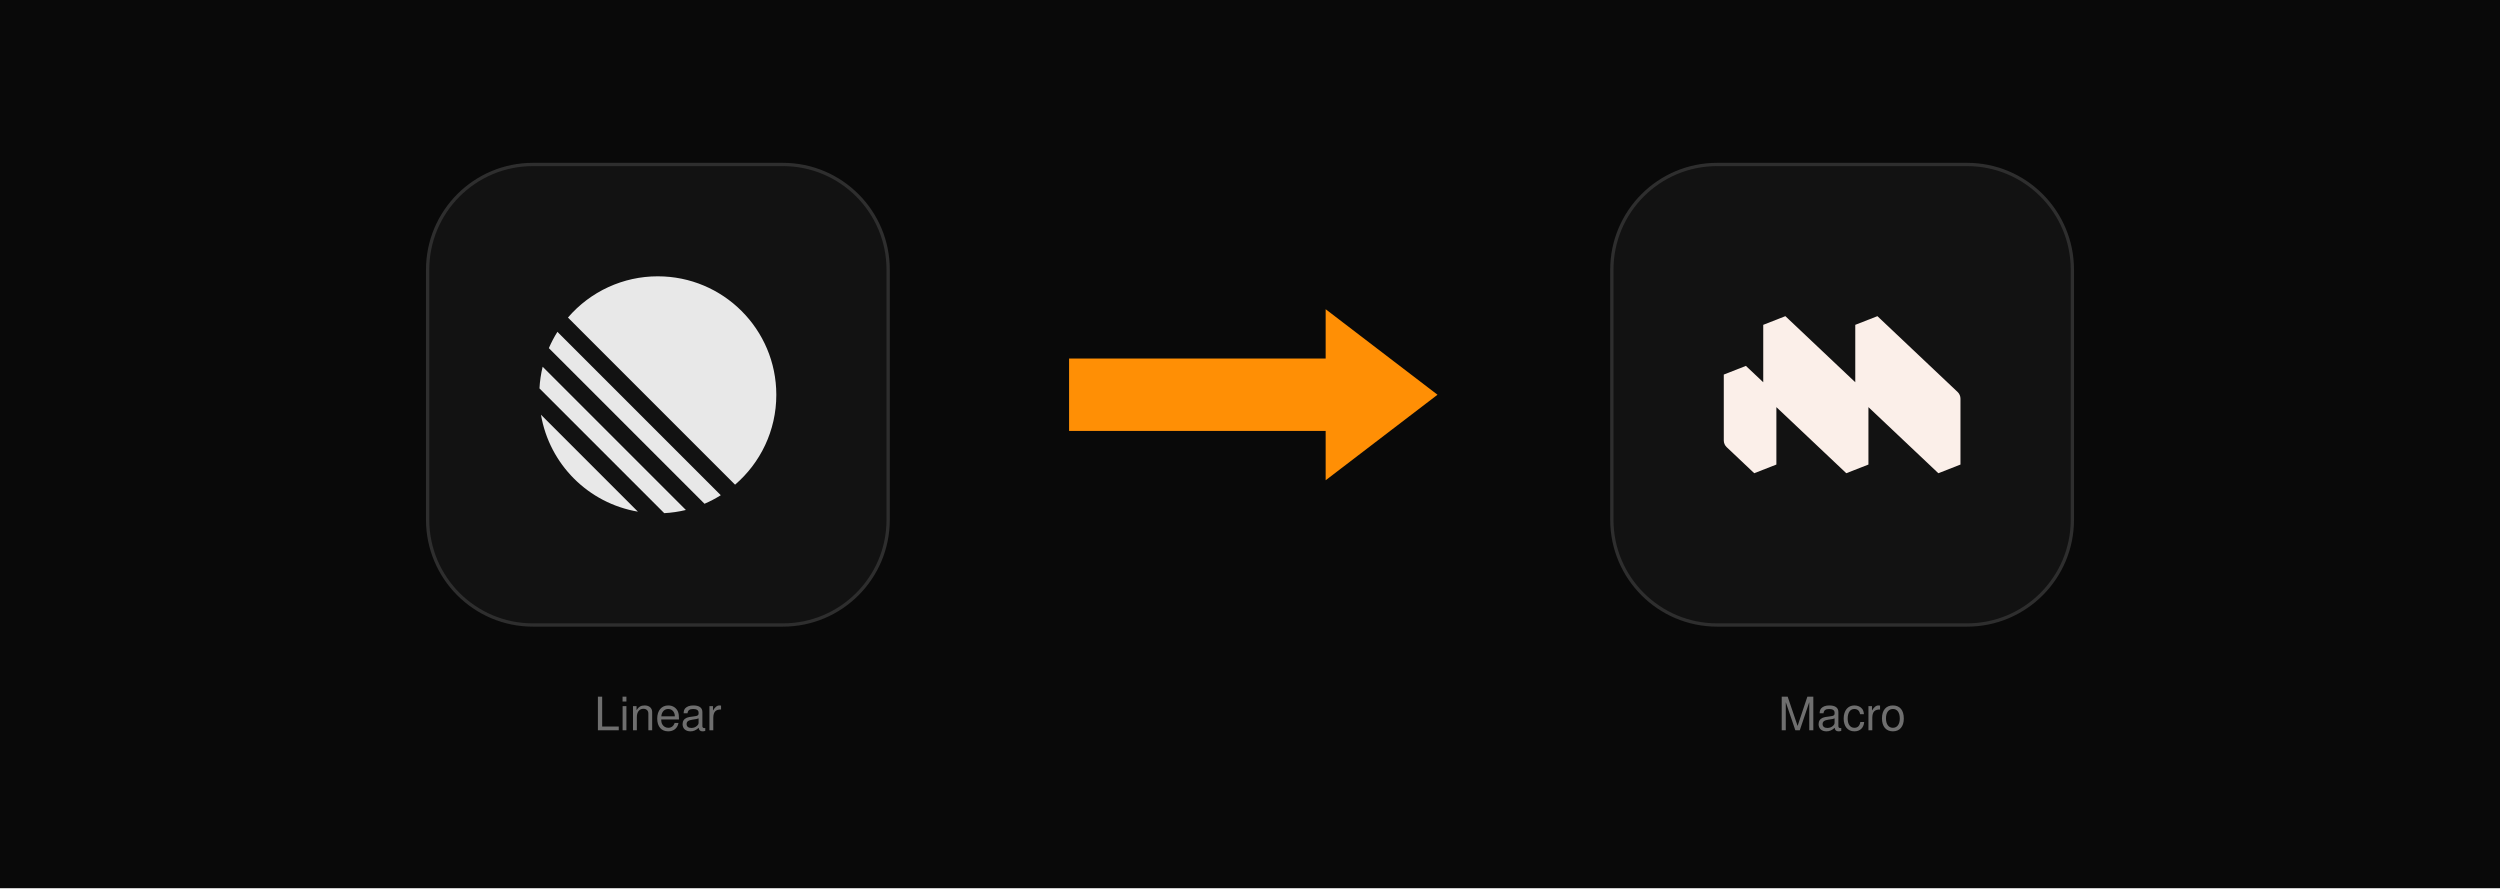
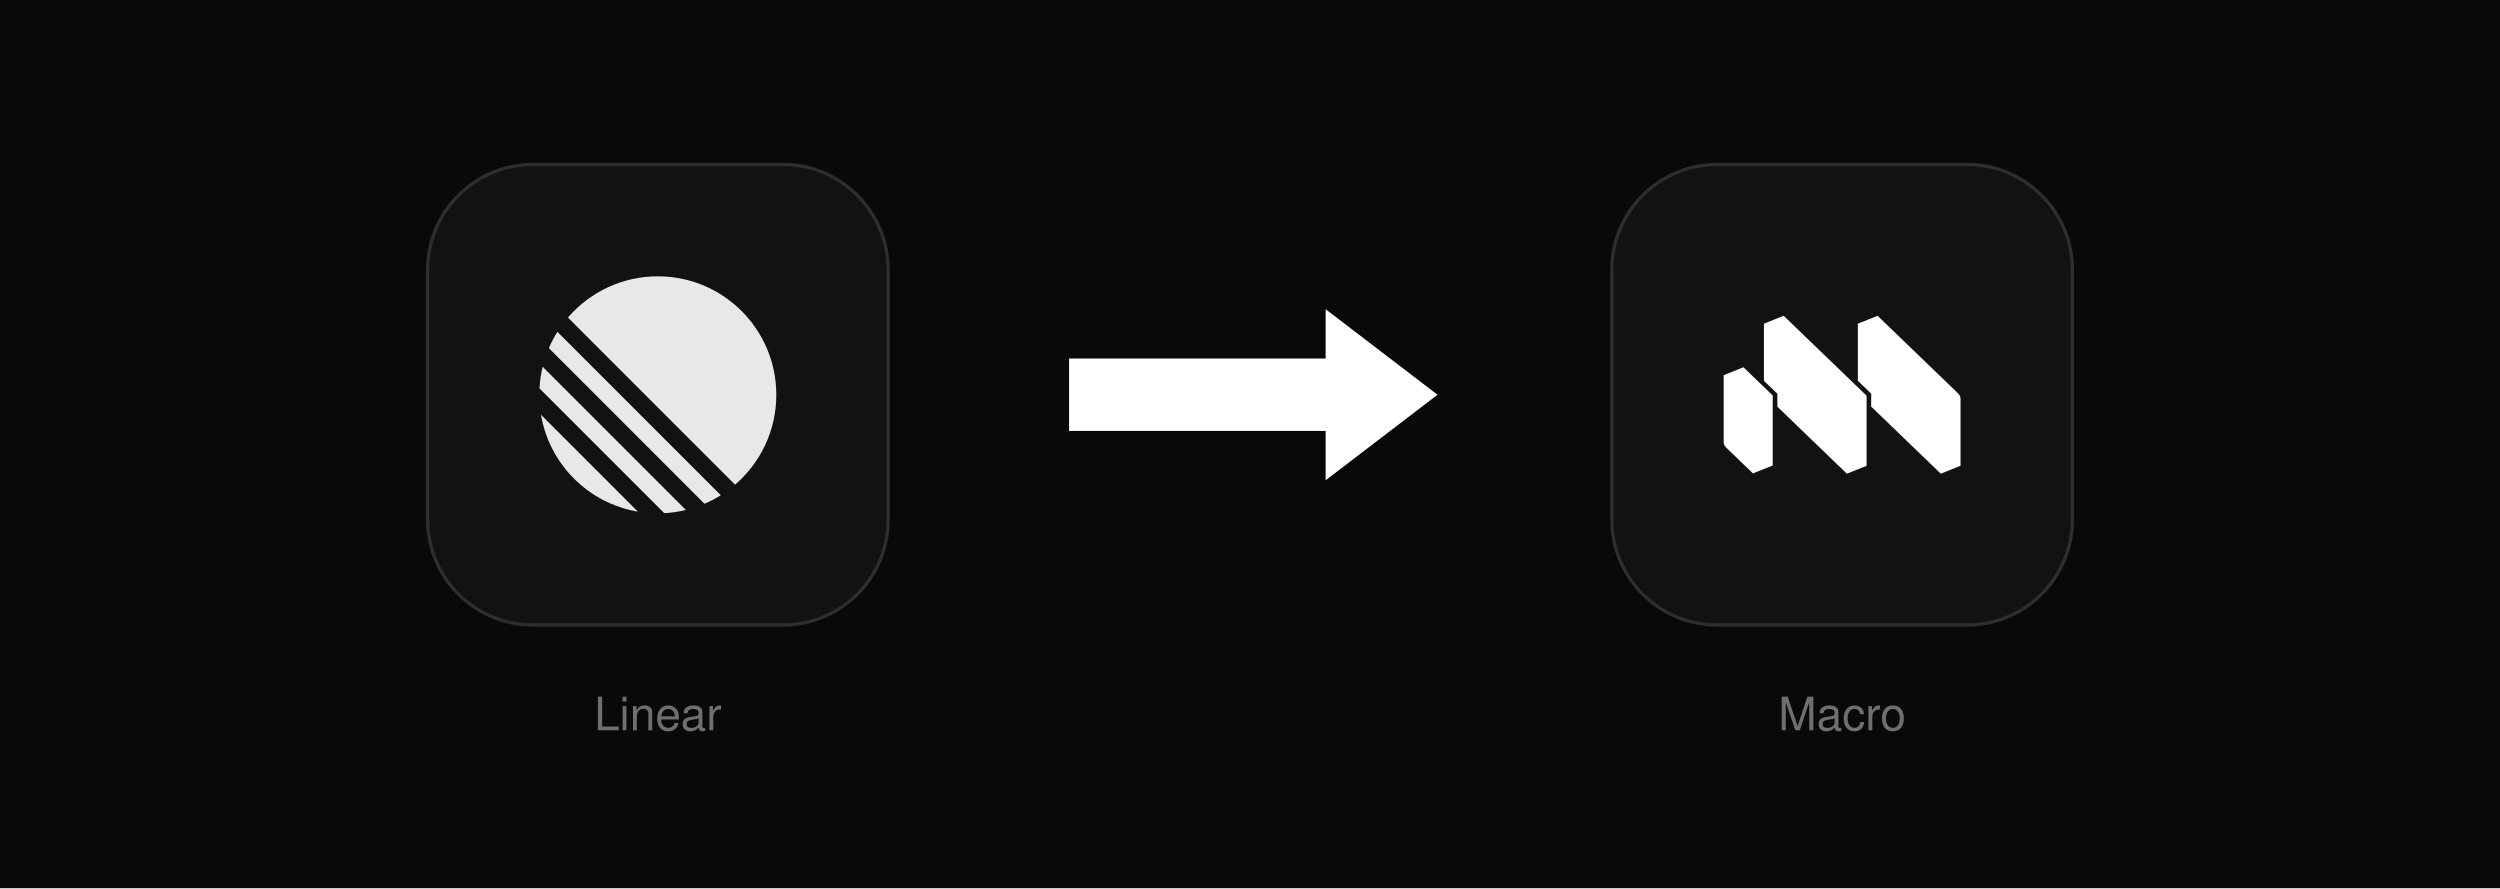
<svg xmlns="http://www.w3.org/2000/svg" viewBox="0 0 760 270" font-family="ui-sans-serif, -apple-system, 'Segoe UI', Helvetica, Arial, sans-serif">
  <rect x="0" y="0" width="760" height="270" fill="#090909" />
  <rect x="130" y="50" width="140" height="140" rx="32" fill="#121212" stroke="#2e2e2e" />
  <g transform="translate(164 84) scale(3)">
    <path fill="#e8e8e8" d="M2.886 4.18A11.982 11.982 0 0 1 11.99 0C18.624 0 24 5.376 24 12.009c0 3.64-1.62 6.903-4.18 9.105L2.887 4.18ZM1.817 5.626l16.556 16.556c-.524.33-1.075.62-1.65.866L.951 7.277c.247-.575.537-1.126.866-1.65ZM.322 9.163l14.515 14.515c-.71.172-1.443.282-2.195.322L0 11.358a12 12 0 0 1 .322-2.195Zm-.17 4.862 9.823 9.824a12.02 12.02 0 0 1-9.824-9.824Z" />
  </g>
  <text x="200" y="222" fill="#6f6f6f" font-size="14" text-anchor="middle">Linear</text>
-   <path d="M325 109h78v-15l34 26-34 26v-15h-78z" fill="#ff8f05" />
+   <path d="M325 109h78v-15l34 26-34 26v-15h-78z" fill="#ffffff" />
  <rect x="490" y="50" width="140" height="140" rx="32" fill="#121212" stroke="#2e2e2e" />
  <g transform="translate(524 84) scale(3)">
-     <path fill="#fbefe9" d="m6.25 4.038-2.242 0.879v5.818l-1.756-1.658-2.242 0.879v6.677c0 0.257 0.106 0.502 0.292 0.678l2.794 2.642 2.244-0.879v-5.818l7.084 6.697 2.244-0.879v-5.818l7.086 6.698 2.24-0.879v-6.677c0-0.257-0.104-0.502-0.292-0.678l-8.124-7.682-2.244 0.879v5.818z" />
+     <path fill="#ffffff" d="M0 10.014v6.801a.75.75 0 0 0 .225.513l2.742 2.644 2.002-.8v-7.099l-2.97-2.859z" />
+     <path fill="#ffffff" d="M4.078 4.8v5.786l1.36 1.309v1.313L12.481 20l2.002-.8-.001-7.1L6.078 4z" />
+     <path fill="#ffffff" d="M13.594 4.8v5.786l1.36 1.311-.013 1.3L22 20 24 19.2V12.42a.75.75 0 0 0-.225-.533L15.595 4z" />
  </g>
  <text x="560" y="222" fill="#6f6f6f" font-size="14" text-anchor="middle">Macro</text>
</svg>
